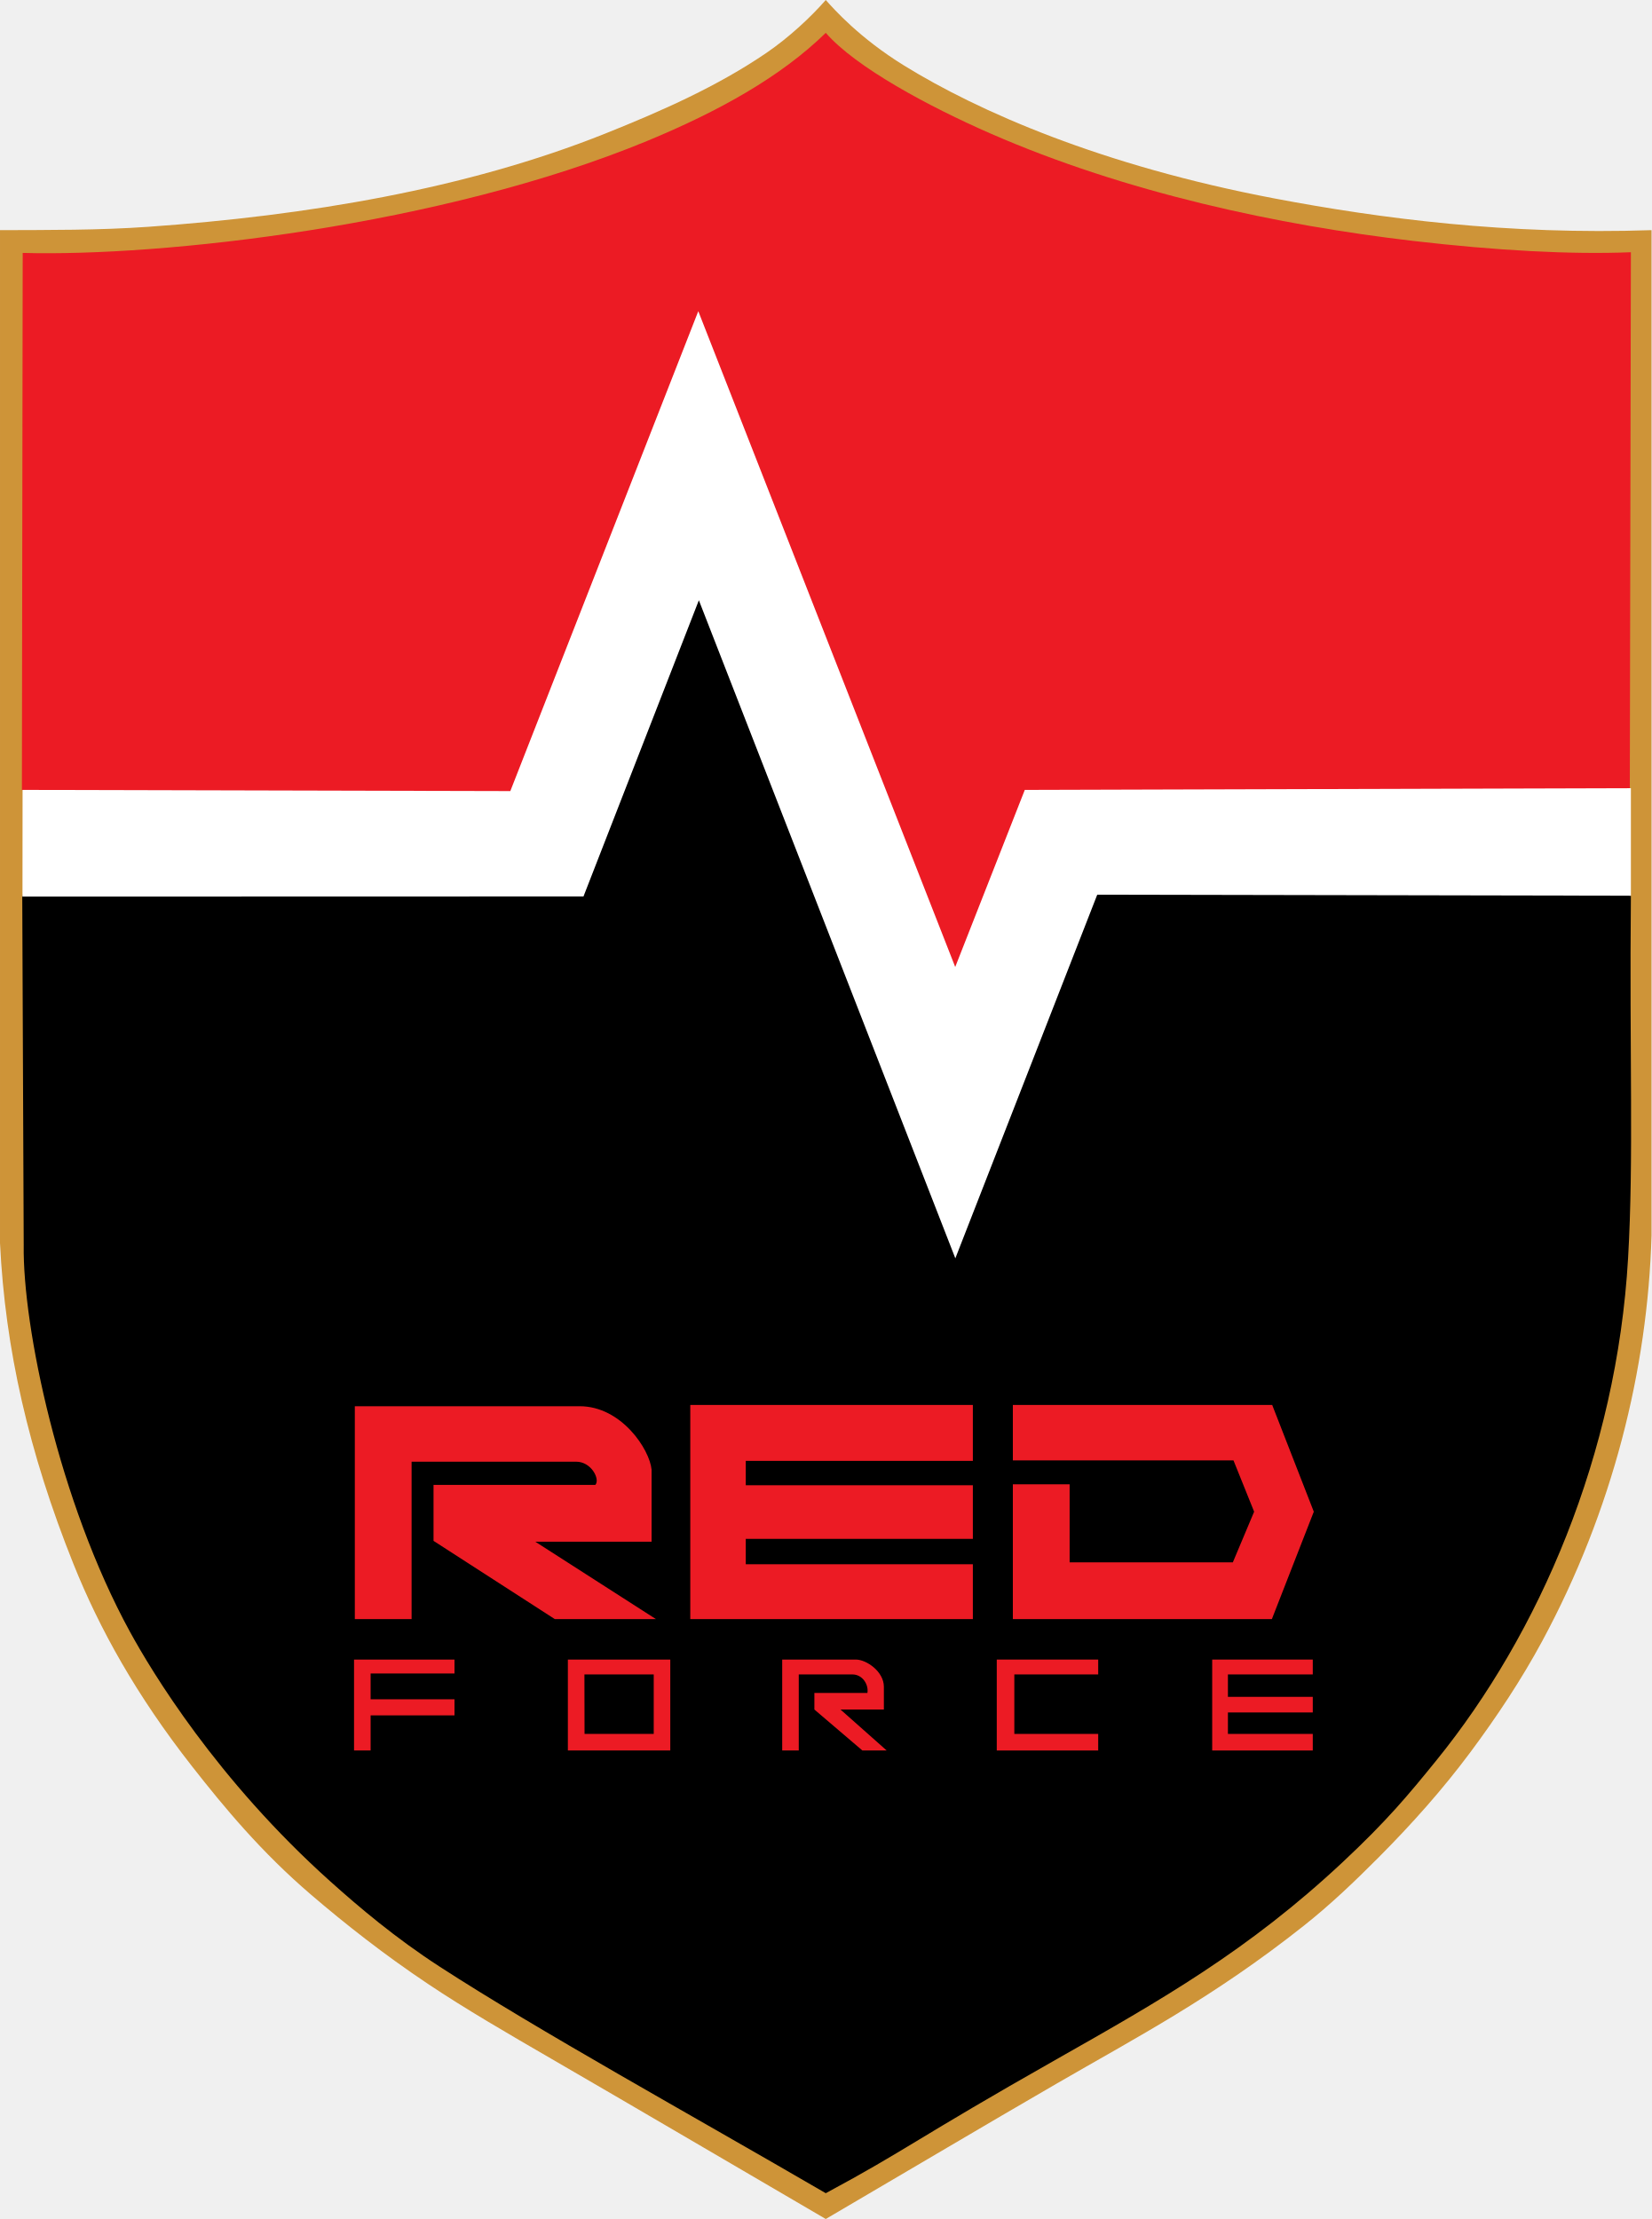
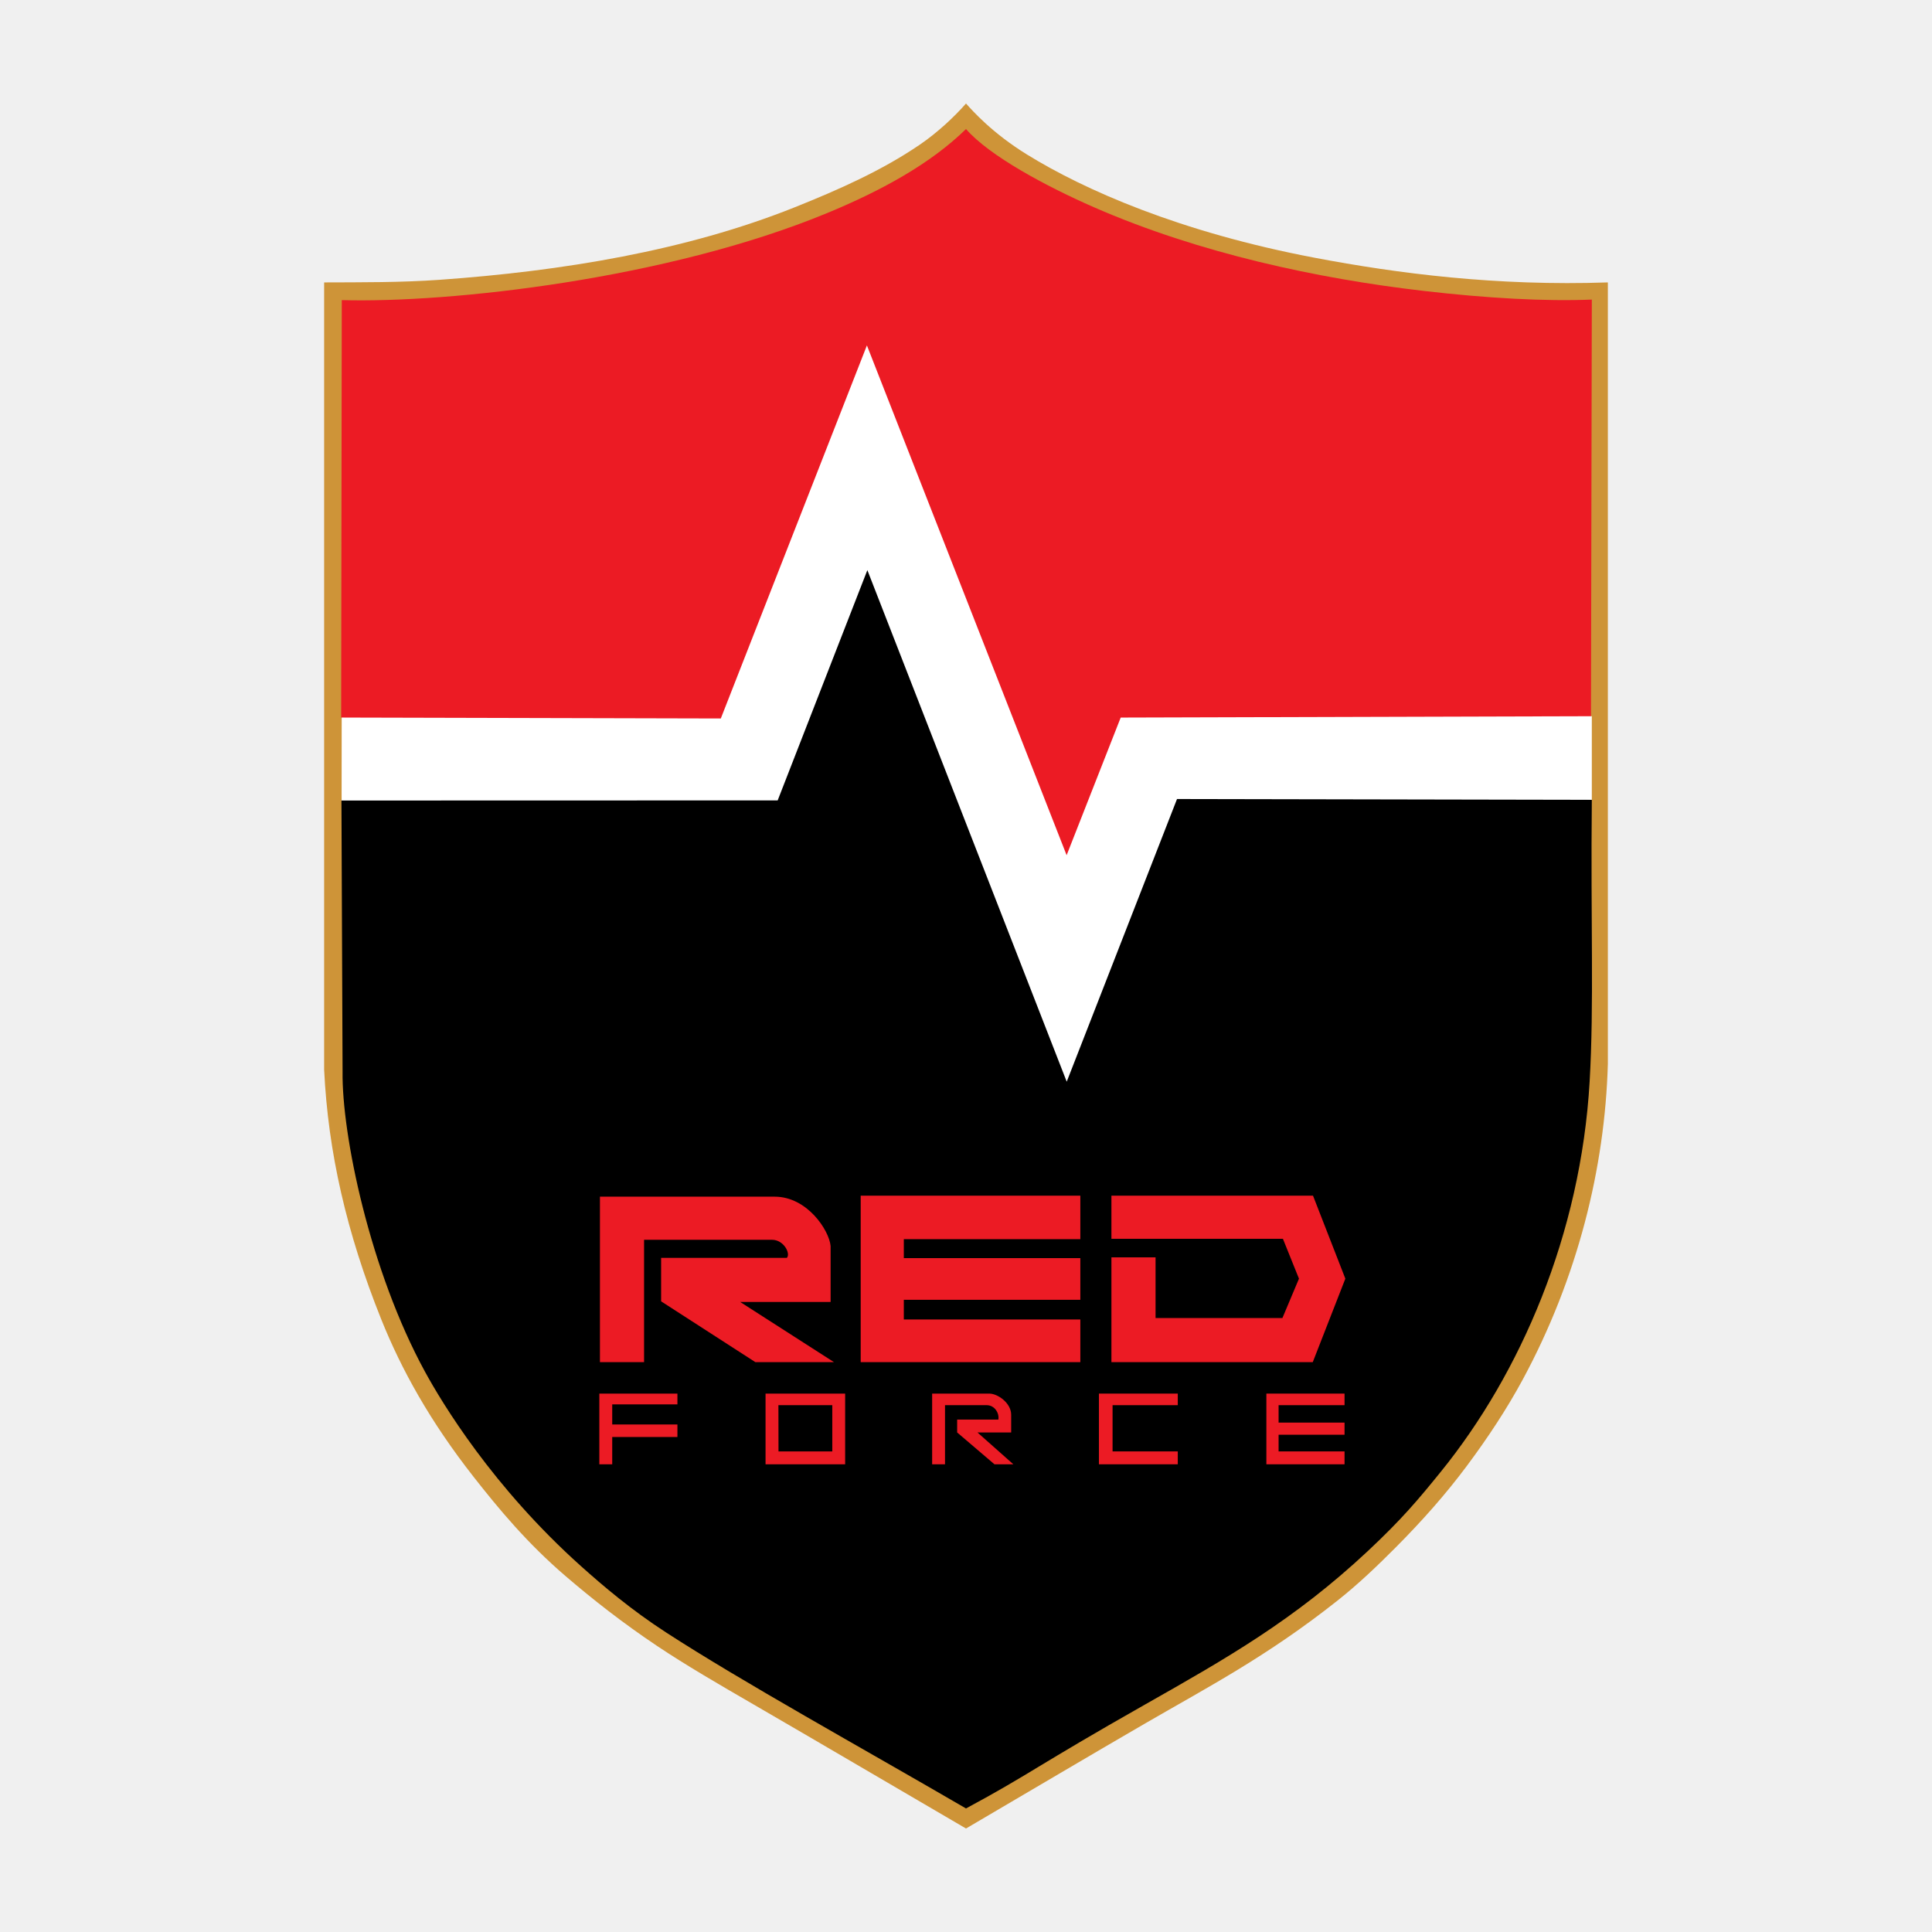
- <svg xmlns="http://www.w3.org/2000/svg" xml:space="preserve" width="640" height="860" viewBox="0 0 169.333 227.542">
+ <svg xmlns="http://www.w3.org/2000/svg" viewBox="-42.757 -13.653 254.847 254.847" preserveAspectRatio="xMidYMid meet" xml:space="preserve">
  <path d="M84.667 0c-1.522 1.743-3.774 3.848-6.105 5.437-5.002 3.408-10.682 5.93-16.489 8.253-14.342 5.736-30.668 8.416-46.848 9.566-5.09.362-10.321.326-15.225.344v103.862c.527 10.84 2.936 21.444 7.525 32.897 2.673 6.67 6.47 13.502 12.186 20.792 3.319 4.232 7.075 8.762 12.176 13.132 3.492 2.992 7.439 6.106 12.004 9.16 3.828 2.563 8.157 5.071 12.709 7.71 8.558 4.959 17.428 10.18 28.067 16.389 9.26-5.424 16.11-9.501 23.71-13.905 8.123-4.709 16.012-8.797 25.31-16.173 2.793-2.215 5.263-4.591 7.659-6.996 3.421-3.434 6.58-6.988 9.373-10.737 2.761-3.705 5.29-7.524 7.412-11.458 7.221-13.39 10.811-27.865 11.202-41.564V23.6c-14.686.504-27.727-1.176-38.641-3.247-17.808-3.38-30.408-8.951-37.974-13.619C88.118 3.896 85.511.947 84.667 0Z" style="display:inline;fill:#ce9438;fill-opacity:1;stroke-width:.916;stroke-opacity:.494" />
  <path d="m3.704 87.048 51.33-1.058 17.991-30.957 21.431 51.859 20.638-21.96 52.123 6.933c-.162 16.272.302 26.955-.287 37.144-1.165 20.16-9.132 38.515-19.623 51.464-2.95 3.64-5.118 6.246-9.666 10.5-9.688 9.059-18.579 14.107-29.31 20.187-14.445 8.184-15.344 9.266-23.664 13.736-14.004-8.144-29.44-16.653-39.57-23.219-4.569-2.96-8.29-6.12-11.198-8.725-11.69-10.467-18.374-21.597-20.588-25.65-7.269-13.301-10.998-31.3-10.88-39.614l-.149-35.696Z" style="display:inline;fill:#000;fill-opacity:1;stroke-width:.916;stroke-opacity:.494" />
  <path d="M84.667 3.368c-4.605 4.507-10.997 8.061-18.327 11.09-21.104 8.718-49.744 11.875-64.013 11.477L2.245 81.01l50.701 3.555L72.03 51.075l25.257 58.185 17.212-21.89 52.595-.132.124-61.373c-6.154.251-13.86-.175-22.308-1.159-13.755-1.602-29.448-4.927-43.4-11.036-6.217-2.722-13.758-6.748-16.842-10.302Z" style="display:inline;fill:#ec1b24;fill-opacity:1;stroke-width:.916;stroke-opacity:.494" />
  <path d="m2.315 80.998-.011 10.944 57.52-.015 11.831-30.375 26.297 67.479 14.549-37.286 54.716.104V80.822L105.073 81 97.94 99.157 71.596 31.91 52.324 81.12Z" style="display:inline;fill:#fff;fill-opacity:1;stroke-width:.916;stroke-opacity:.494" />
  <path d="M36.38 144.198v21.828h5.821v-16.14h16.878c1.561 0 2.477 1.818 1.959 2.382H44.45v5.736l12.435 8.022h10.368l-12.37-7.937h11.924v-7.386c-.19-2.063-3.08-6.505-7.38-6.505zM70.776 144.066h28.972v5.734H76.465v2.5h23.283v5.5H76.465v2.6h23.283v5.626H70.776ZM103.849 144.066v5.688h22.622l2.117 5.259-2.183 5.192H109.67v-8.003h-5.821v13.824h26.558l4.299-11.013-4.266-10.947zM36.3 170.175v9.325H38v-3.6h8.6v-1.65H38v-2.65h8.6v-1.425zM58.225 170.175v9.325h10.5v-9.325zm1.697 1.525h7.106v6.1h-7.094Z" style="display:inline;fill:#ec1b24;fill-opacity:1;stroke-width:.916;stroke-opacity:.494" />
  <path d="M80.2 170.175v9.325h1.698v-7.8h5.496c1.058 0 1.684 1.06 1.543 1.9H83.5v1.7l4.923 4.2h2.49l-4.735-4.2h4.447v-2.337c0-1.546-1.773-2.788-2.88-2.788z" style="fill:#ec1b24;fill-opacity:1;stroke-width:.916;stroke-opacity:.494" />
  <path d="M102.2 170.175h10.4v1.525H104v6.1h8.6v1.7h-10.4zM124.288 170.175H134.6v1.525h-8.7v2.3h8.7v1.6h-8.7v2.2h8.7v1.7h-10.312z" style="display:inline;fill:#ec1b24;fill-opacity:1;stroke-width:.916;stroke-opacity:.494" />
</svg>
